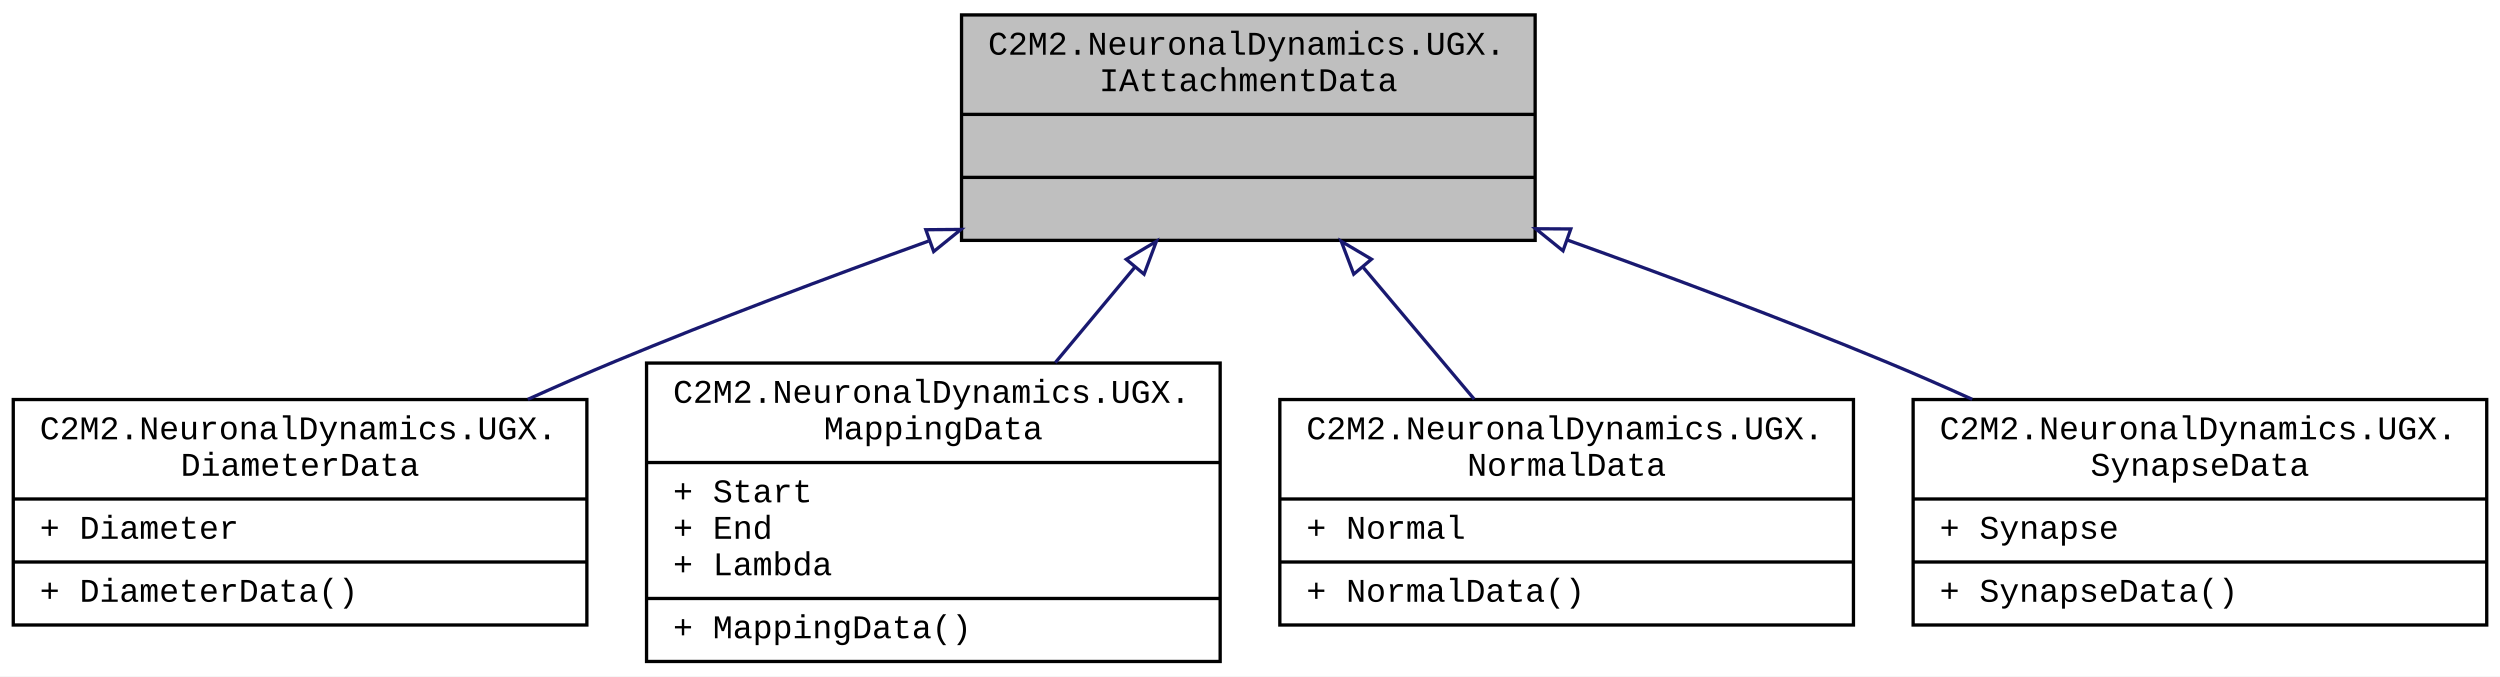
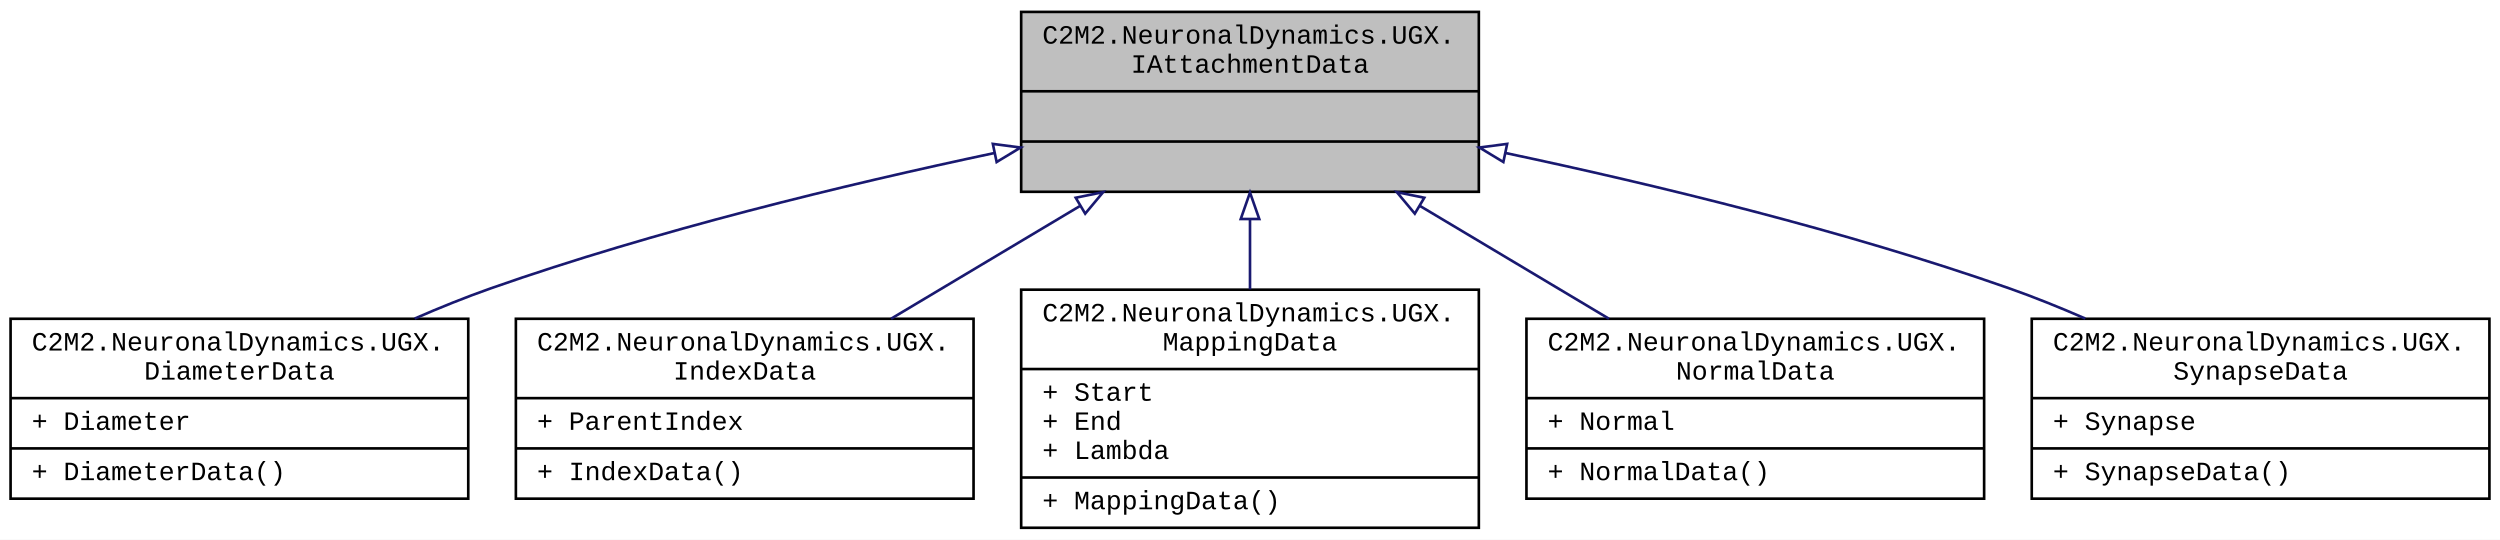
- <svg xmlns="http://www.w3.org/2000/svg" xmlns:xlink="http://www.w3.org/1999/xlink" width="754pt" height="204pt" viewBox="0.00 0.00 754.00 204.00">
+ <svg xmlns="http://www.w3.org/2000/svg" xmlns:xlink="http://www.w3.org/1999/xlink" width="945pt" height="204pt" viewBox="0.00 0.00 945.00 204.00">
  <g id="graph0" class="graph" transform="scale(1 1) rotate(0) translate(4 200)">
-     <polygon fill="white" stroke="none" points="-4,4 -4,-200 750,-200 750,4 -4,4" />
+     <polygon fill="white" stroke="none" points="-4,4 -4,-200 941,-200 941,4 -4,4" />
    <g id="node1" class="node">
      <g id="a_node1">
        <a xlink:title="Marker interface for attachment data">
-           <polygon fill="#bfbfbf" stroke="black" points="286,-127.5 286,-195.5 459,-195.5 459,-127.5 286,-127.5" />
-           <text text-anchor="start" x="294" y="-183.5" font-family="Courier New" font-size="10.00">C2M2.NeuronalDynamics.UGX.</text>
-           <text text-anchor="middle" x="372.5" y="-172.5" font-family="Courier New" font-size="10.00">IAttachmentData</text>
-           <polyline fill="none" stroke="black" points="286,-165.5 459,-165.5 " />
-           <text text-anchor="middle" x="372.5" y="-153.5" font-family="Courier New" font-size="10.00"> </text>
-           <polyline fill="none" stroke="black" points="286,-146.5 459,-146.5 " />
-           <text text-anchor="middle" x="372.5" y="-134.5" font-family="Courier New" font-size="10.00"> </text>
+           <polygon fill="#bfbfbf" stroke="black" points="382,-127.5 382,-195.5 555,-195.5 555,-127.5 382,-127.5" />
+           <text text-anchor="start" x="390" y="-183.5" font-family="Courier New" font-size="10.00">C2M2.NeuronalDynamics.UGX.</text>
+           <text text-anchor="middle" x="468.5" y="-172.5" font-family="Courier New" font-size="10.00">IAttachmentData</text>
+           <polyline fill="none" stroke="black" points="382,-165.5 555,-165.5 " />
+           <text text-anchor="middle" x="468.5" y="-153.5" font-family="Courier New" font-size="10.00"> </text>
+           <polyline fill="none" stroke="black" points="382,-146.5 555,-146.5 " />
+           <text text-anchor="middle" x="468.5" y="-134.5" font-family="Courier New" font-size="10.00"> </text>
        </a>
      </g>
    </g>
    <g id="node2" class="node">
      <g id="a_node2">
        <a xlink:href="../../de/da8/struct_c2_m2_1_1_neuronal_dynamics_1_1_u_g_x_1_1_diameter_data.html" target="_top" xlink:title="Data for diameter attachment Used to store diameters during reading in a grid">
          <polygon fill="white" stroke="black" points="0,-11.5 0,-79.5 173,-79.5 173,-11.5 0,-11.5" />
          <text text-anchor="start" x="8" y="-67.5" font-family="Courier New" font-size="10.00">C2M2.NeuronalDynamics.UGX.</text>
          <text text-anchor="middle" x="86.5" y="-56.5" font-family="Courier New" font-size="10.00">DiameterData</text>
          <polyline fill="none" stroke="black" points="0,-49.5 173,-49.5 " />
          <text text-anchor="start" x="8" y="-37.5" font-family="Courier New" font-size="10.00">+ Diameter</text>
          <polyline fill="none" stroke="black" points="0,-30.5 173,-30.5 " />
          <text text-anchor="start" x="8" y="-18.5" font-family="Courier New" font-size="10.00">+ DiameterData()</text>
        </a>
      </g>
    </g>
    <g id="edge1" class="edge">
-       <path fill="none" stroke="midnightblue" d="M276.053,-127.295C245.585,-116.303 211.936,-103.637 181.5,-91 172.921,-87.438 163.991,-83.53 155.188,-79.554" />
-       <polygon fill="none" stroke="midnightblue" points="275.23,-130.719 285.825,-130.803 277.595,-124.13 275.23,-130.719" />
+       <path fill="none" stroke="midnightblue" d="M371.825,-142.145C315.495,-130.205 243.556,-112.8 181.5,-91 172.049,-87.68 162.274,-83.733 152.751,-79.58" />
+       <polygon fill="none" stroke="midnightblue" points="371.292,-145.609 381.797,-144.236 372.729,-138.758 371.292,-145.609" />
    </g>
    <g id="node3" class="node">
      <g id="a_node3">
-         <a xlink:href="../../d2/dae/struct_c2_m2_1_1_neuronal_dynamics_1_1_u_g_x_1_1_mapping_data.html" target="_top" xlink:title="Data for mapping attachment Used to read in mapping data which maps between 1d and 2d vertices">
-           <polygon fill="white" stroke="black" points="191,-0.5 191,-90.5 364,-90.5 364,-0.5 191,-0.5" />
-           <text text-anchor="start" x="199" y="-78.5" font-family="Courier New" font-size="10.00">C2M2.NeuronalDynamics.UGX.</text>
-           <text text-anchor="middle" x="277.5" y="-67.5" font-family="Courier New" font-size="10.00">MappingData</text>
-           <polyline fill="none" stroke="black" points="191,-60.5 364,-60.5 " />
-           <text text-anchor="start" x="199" y="-48.5" font-family="Courier New" font-size="10.00">+ Start</text>
-           <text text-anchor="start" x="199" y="-37.5" font-family="Courier New" font-size="10.00">+ End</text>
-           <text text-anchor="start" x="199" y="-26.5" font-family="Courier New" font-size="10.00">+ Lambda</text>
-           <polyline fill="none" stroke="black" points="191,-19.5 364,-19.5 " />
-           <text text-anchor="start" x="199" y="-7.5" font-family="Courier New" font-size="10.00">+ MappingData()</text>
+         <a xlink:href="../../dd/d35/struct_c2_m2_1_1_neuronal_dynamics_1_1_u_g_x_1_1_index_data.html" target="_top" xlink:title="IndexData">
+           <polygon fill="white" stroke="black" points="191,-11.5 191,-79.5 364,-79.5 364,-11.5 191,-11.5" />
+           <text text-anchor="start" x="199" y="-67.5" font-family="Courier New" font-size="10.00">C2M2.NeuronalDynamics.UGX.</text>
+           <text text-anchor="middle" x="277.5" y="-56.5" font-family="Courier New" font-size="10.00">IndexData</text>
+           <polyline fill="none" stroke="black" points="191,-49.5 364,-49.5 " />
+           <text text-anchor="start" x="199" y="-37.5" font-family="Courier New" font-size="10.00">+ ParentIndex</text>
+           <polyline fill="none" stroke="black" points="191,-30.5 364,-30.5 " />
+           <text text-anchor="start" x="199" y="-18.5" font-family="Courier New" font-size="10.00">+ IndexData()</text>
        </a>
      </g>
    </g>
    <g id="edge2" class="edge">
-       <path fill="none" stroke="midnightblue" d="M338.348,-119.518C330.536,-110.143 322.199,-100.139 314.282,-90.638" />
-       <polygon fill="none" stroke="midnightblue" points="335.676,-121.778 344.767,-127.22 341.054,-117.297 335.676,-121.778" />
+       <path fill="none" stroke="midnightblue" d="M404.265,-122.161C381.09,-108.329 355.155,-92.849 332.81,-79.512" />
+       <polygon fill="none" stroke="midnightblue" points="402.618,-125.254 412.998,-127.373 406.205,-119.243 402.618,-125.254" />
    </g>
    <g id="node4" class="node">
      <g id="a_node4">
-         <a xlink:href="../../df/d3d/struct_c2_m2_1_1_neuronal_dynamics_1_1_u_g_x_1_1_normal_data.html" target="_top" xlink:title="Data for normals of grid Used to store normals during reading in a grid">
-           <polygon fill="white" stroke="black" points="382,-11.5 382,-79.5 555,-79.5 555,-11.5 382,-11.5" />
-           <text text-anchor="start" x="390" y="-67.5" font-family="Courier New" font-size="10.00">C2M2.NeuronalDynamics.UGX.</text>
-           <text text-anchor="middle" x="468.5" y="-56.5" font-family="Courier New" font-size="10.00">NormalData</text>
-           <polyline fill="none" stroke="black" points="382,-49.5 555,-49.5 " />
-           <text text-anchor="start" x="390" y="-37.5" font-family="Courier New" font-size="10.00">+ Normal</text>
-           <polyline fill="none" stroke="black" points="382,-30.5 555,-30.5 " />
-           <text text-anchor="start" x="390" y="-18.5" font-family="Courier New" font-size="10.00">+ NormalData()</text>
+         <a xlink:href="../../d2/dae/struct_c2_m2_1_1_neuronal_dynamics_1_1_u_g_x_1_1_mapping_data.html" target="_top" xlink:title="Data for mapping attachment Used to read in mapping data which maps between 1d and 2d vertices">
+           <polygon fill="white" stroke="black" points="382,-0.5 382,-90.5 555,-90.5 555,-0.5 382,-0.5" />
+           <text text-anchor="start" x="390" y="-78.5" font-family="Courier New" font-size="10.00">C2M2.NeuronalDynamics.UGX.</text>
+           <text text-anchor="middle" x="468.5" y="-67.5" font-family="Courier New" font-size="10.00">MappingData</text>
+           <polyline fill="none" stroke="black" points="382,-60.5 555,-60.5 " />
+           <text text-anchor="start" x="390" y="-48.5" font-family="Courier New" font-size="10.00">+ Start</text>
+           <text text-anchor="start" x="390" y="-37.5" font-family="Courier New" font-size="10.00">+ End</text>
+           <text text-anchor="start" x="390" y="-26.5" font-family="Courier New" font-size="10.00">+ Lambda</text>
+           <polyline fill="none" stroke="black" points="382,-19.5 555,-19.5 " />
+           <text text-anchor="start" x="390" y="-7.5" font-family="Courier New" font-size="10.00">+ MappingData()</text>
        </a>
      </g>
    </g>
    <g id="edge3" class="edge">
-       <path fill="none" stroke="midnightblue" d="M407.207,-119.285C418.185,-106.249 430.169,-92.018 440.606,-79.624" />
-       <polygon fill="none" stroke="midnightblue" points="404.289,-117.316 400.525,-127.22 409.644,-121.825 404.289,-117.316" />
+       <path fill="none" stroke="midnightblue" d="M468.5,-116.972C468.5,-108.346 468.5,-99.284 468.5,-90.638" />
+       <polygon fill="none" stroke="midnightblue" points="465,-117.22 468.5,-127.22 472,-117.22 465,-117.22" />
    </g>
    <g id="node5" class="node">
      <g id="a_node5">
-         <a xlink:href="../../dc/dea/struct_c2_m2_1_1_neuronal_dynamics_1_1_u_g_x_1_1_synapse_data.html" target="_top" xlink:title="Data for synapse attachment Used to store synapse data during reading in a grid">
+         <a xlink:href="../../df/d3d/struct_c2_m2_1_1_neuronal_dynamics_1_1_u_g_x_1_1_normal_data.html" target="_top" xlink:title="Data for normals of grid Used to store normals during reading in a grid">
          <polygon fill="white" stroke="black" points="573,-11.5 573,-79.5 746,-79.5 746,-11.5 573,-11.5" />
          <text text-anchor="start" x="581" y="-67.5" font-family="Courier New" font-size="10.00">C2M2.NeuronalDynamics.UGX.</text>
-           <text text-anchor="middle" x="659.5" y="-56.5" font-family="Courier New" font-size="10.00">SynapseData</text>
+           <text text-anchor="middle" x="659.5" y="-56.5" font-family="Courier New" font-size="10.00">NormalData</text>
          <polyline fill="none" stroke="black" points="573,-49.5 746,-49.5 " />
-           <text text-anchor="start" x="581" y="-37.5" font-family="Courier New" font-size="10.00">+ Synapse</text>
+           <text text-anchor="start" x="581" y="-37.5" font-family="Courier New" font-size="10.00">+ Normal</text>
          <polyline fill="none" stroke="black" points="573,-30.5 746,-30.5 " />
-           <text text-anchor="start" x="581" y="-18.5" font-family="Courier New" font-size="10.00">+ SynapseData()</text>
+           <text text-anchor="start" x="581" y="-18.5" font-family="Courier New" font-size="10.00">+ NormalData()</text>
        </a>
      </g>
    </g>
    <g id="edge4" class="edge">
-       <path fill="none" stroke="midnightblue" d="M468.619,-127.637C499.468,-116.577 533.632,-103.786 564.5,-91 573.082,-87.445 582.014,-83.541 590.818,-79.567" />
-       <polygon fill="none" stroke="midnightblue" points="467.402,-124.356 459.159,-131.012 469.754,-130.949 467.402,-124.356" />
+       <path fill="none" stroke="midnightblue" d="M532.735,-122.161C555.91,-108.329 581.845,-92.849 604.19,-79.512" />
+       <polygon fill="none" stroke="midnightblue" points="530.795,-119.243 524.002,-127.373 534.382,-125.254 530.795,-119.243" />
+     </g>
+     <g id="node6" class="node">
+       <g id="a_node6">
+         <a xlink:href="../../dc/dea/struct_c2_m2_1_1_neuronal_dynamics_1_1_u_g_x_1_1_synapse_data.html" target="_top" xlink:title="Data for synapse attachment Used to store synapse data during reading in a grid">
+           <polygon fill="white" stroke="black" points="764,-11.5 764,-79.5 937,-79.5 937,-11.5 764,-11.5" />
+           <text text-anchor="start" x="772" y="-67.5" font-family="Courier New" font-size="10.00">C2M2.NeuronalDynamics.UGX.</text>
+           <text text-anchor="middle" x="850.5" y="-56.5" font-family="Courier New" font-size="10.00">SynapseData</text>
+           <polyline fill="none" stroke="black" points="764,-49.5 937,-49.5 " />
+           <text text-anchor="start" x="772" y="-37.5" font-family="Courier New" font-size="10.00">+ Synapse</text>
+           <polyline fill="none" stroke="black" points="764,-30.5 937,-30.5 " />
+           <text text-anchor="start" x="772" y="-18.5" font-family="Courier New" font-size="10.00">+ SynapseData()</text>
+         </a>
+       </g>
+     </g>
+     <g id="edge5" class="edge">
+       <path fill="none" stroke="midnightblue" d="M565.175,-142.145C621.505,-130.205 693.444,-112.8 755.5,-91 764.951,-87.68 774.726,-83.733 784.249,-79.58" />
+       <polygon fill="none" stroke="midnightblue" points="564.271,-138.758 555.203,-144.236 565.708,-145.609 564.271,-138.758" />
    </g>
  </g>
</svg>
